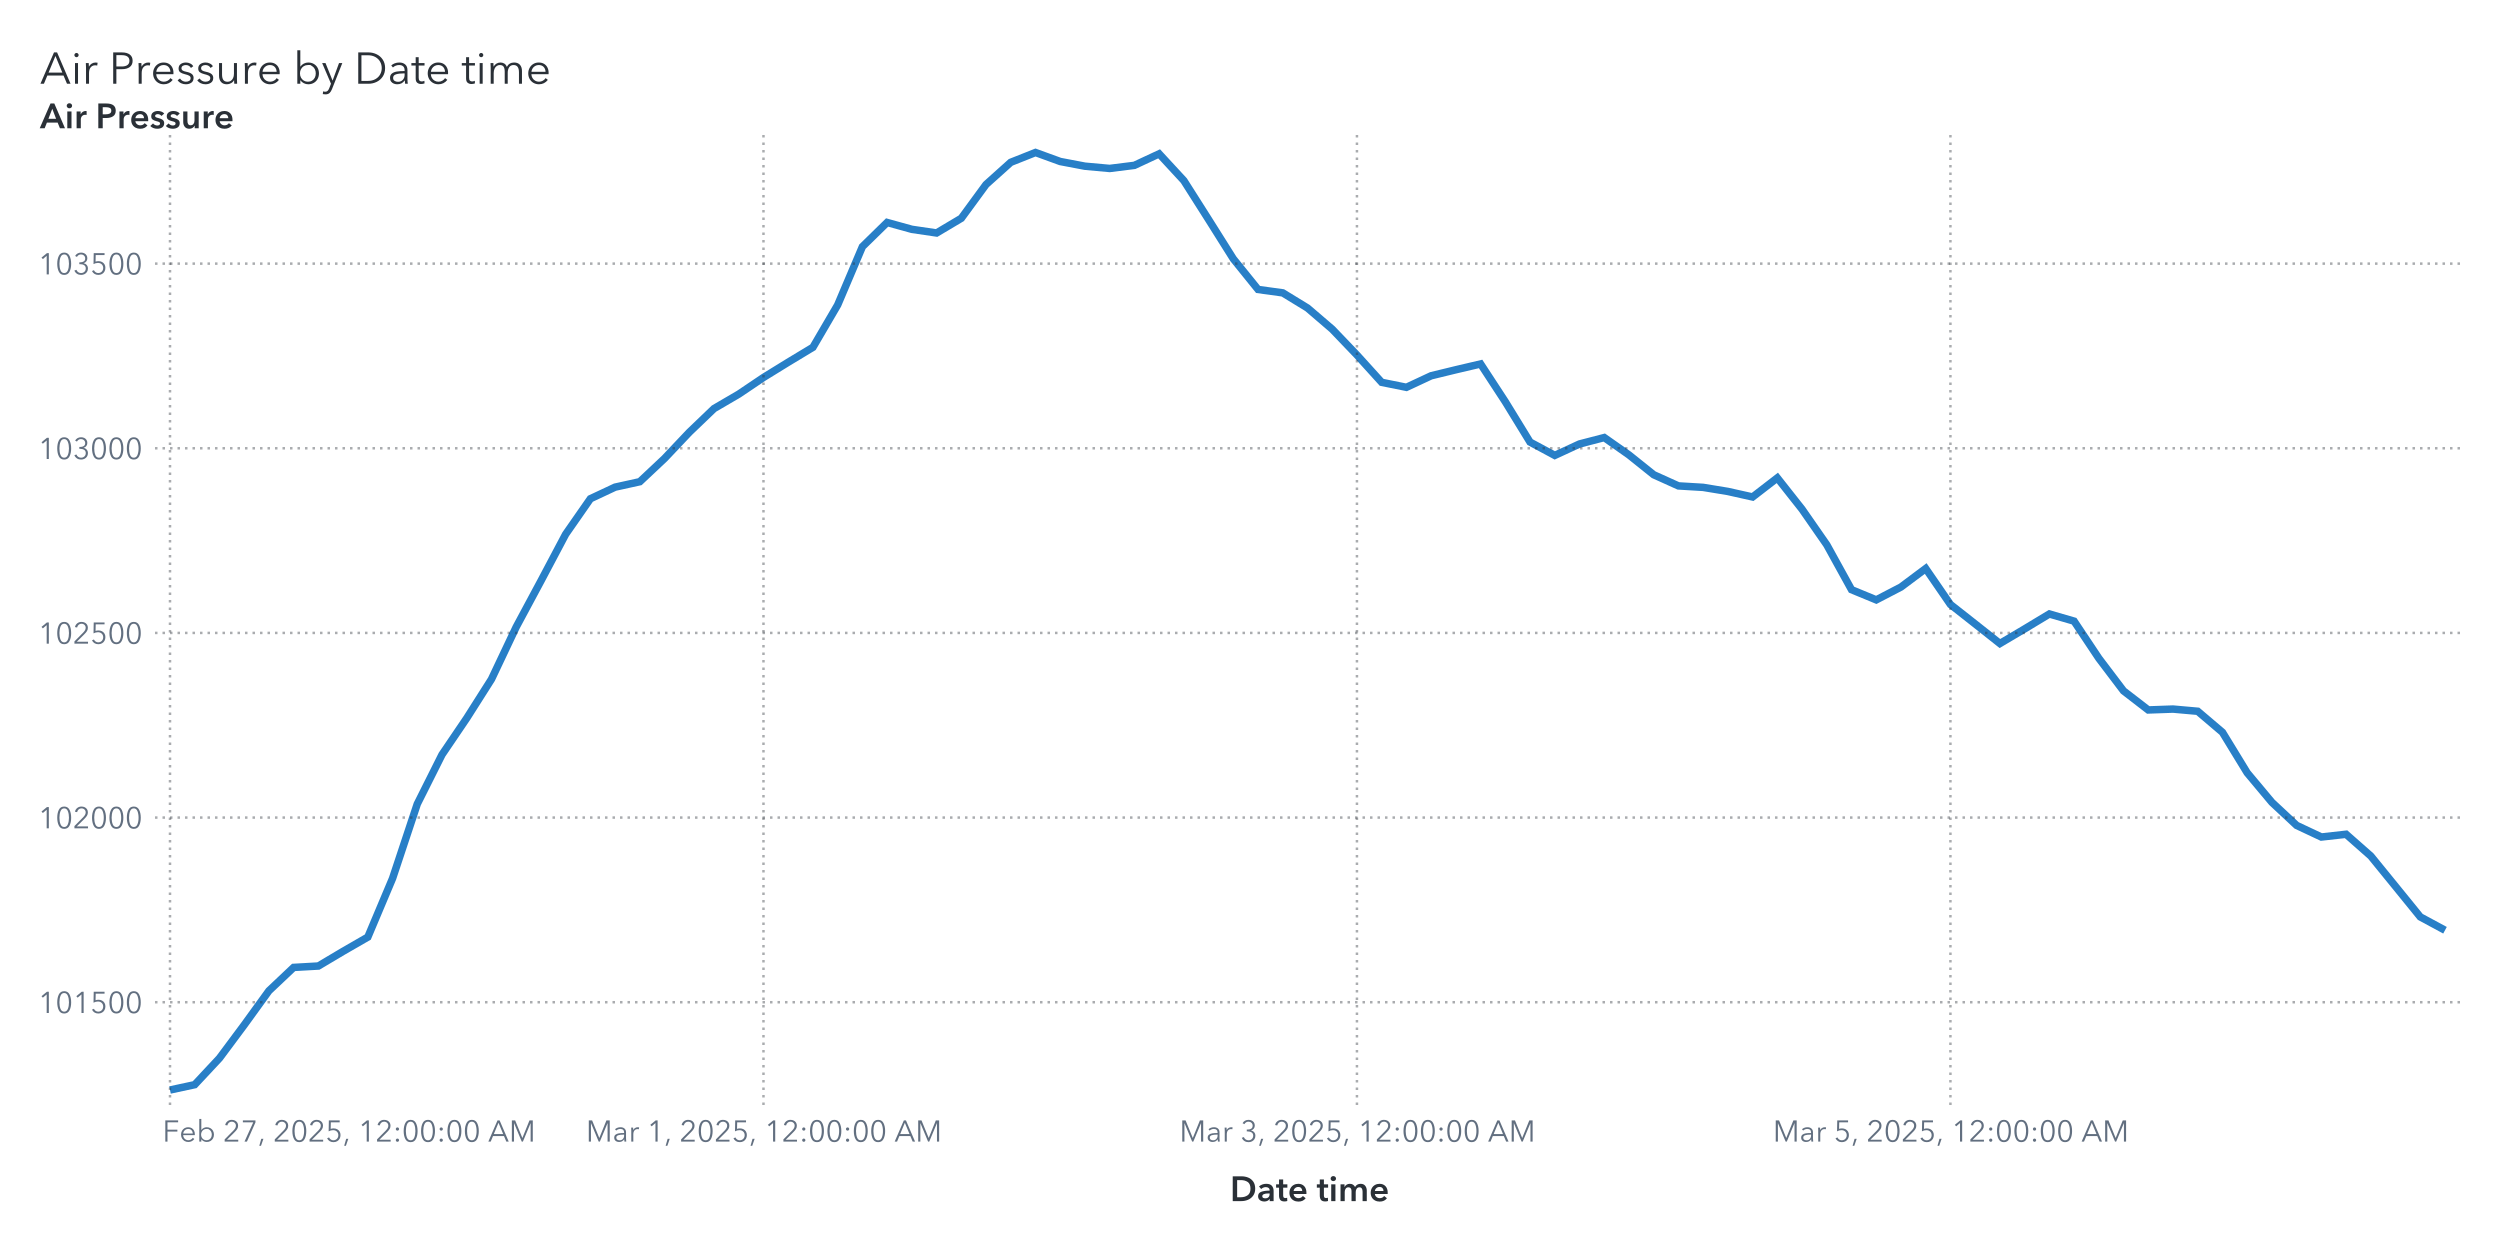
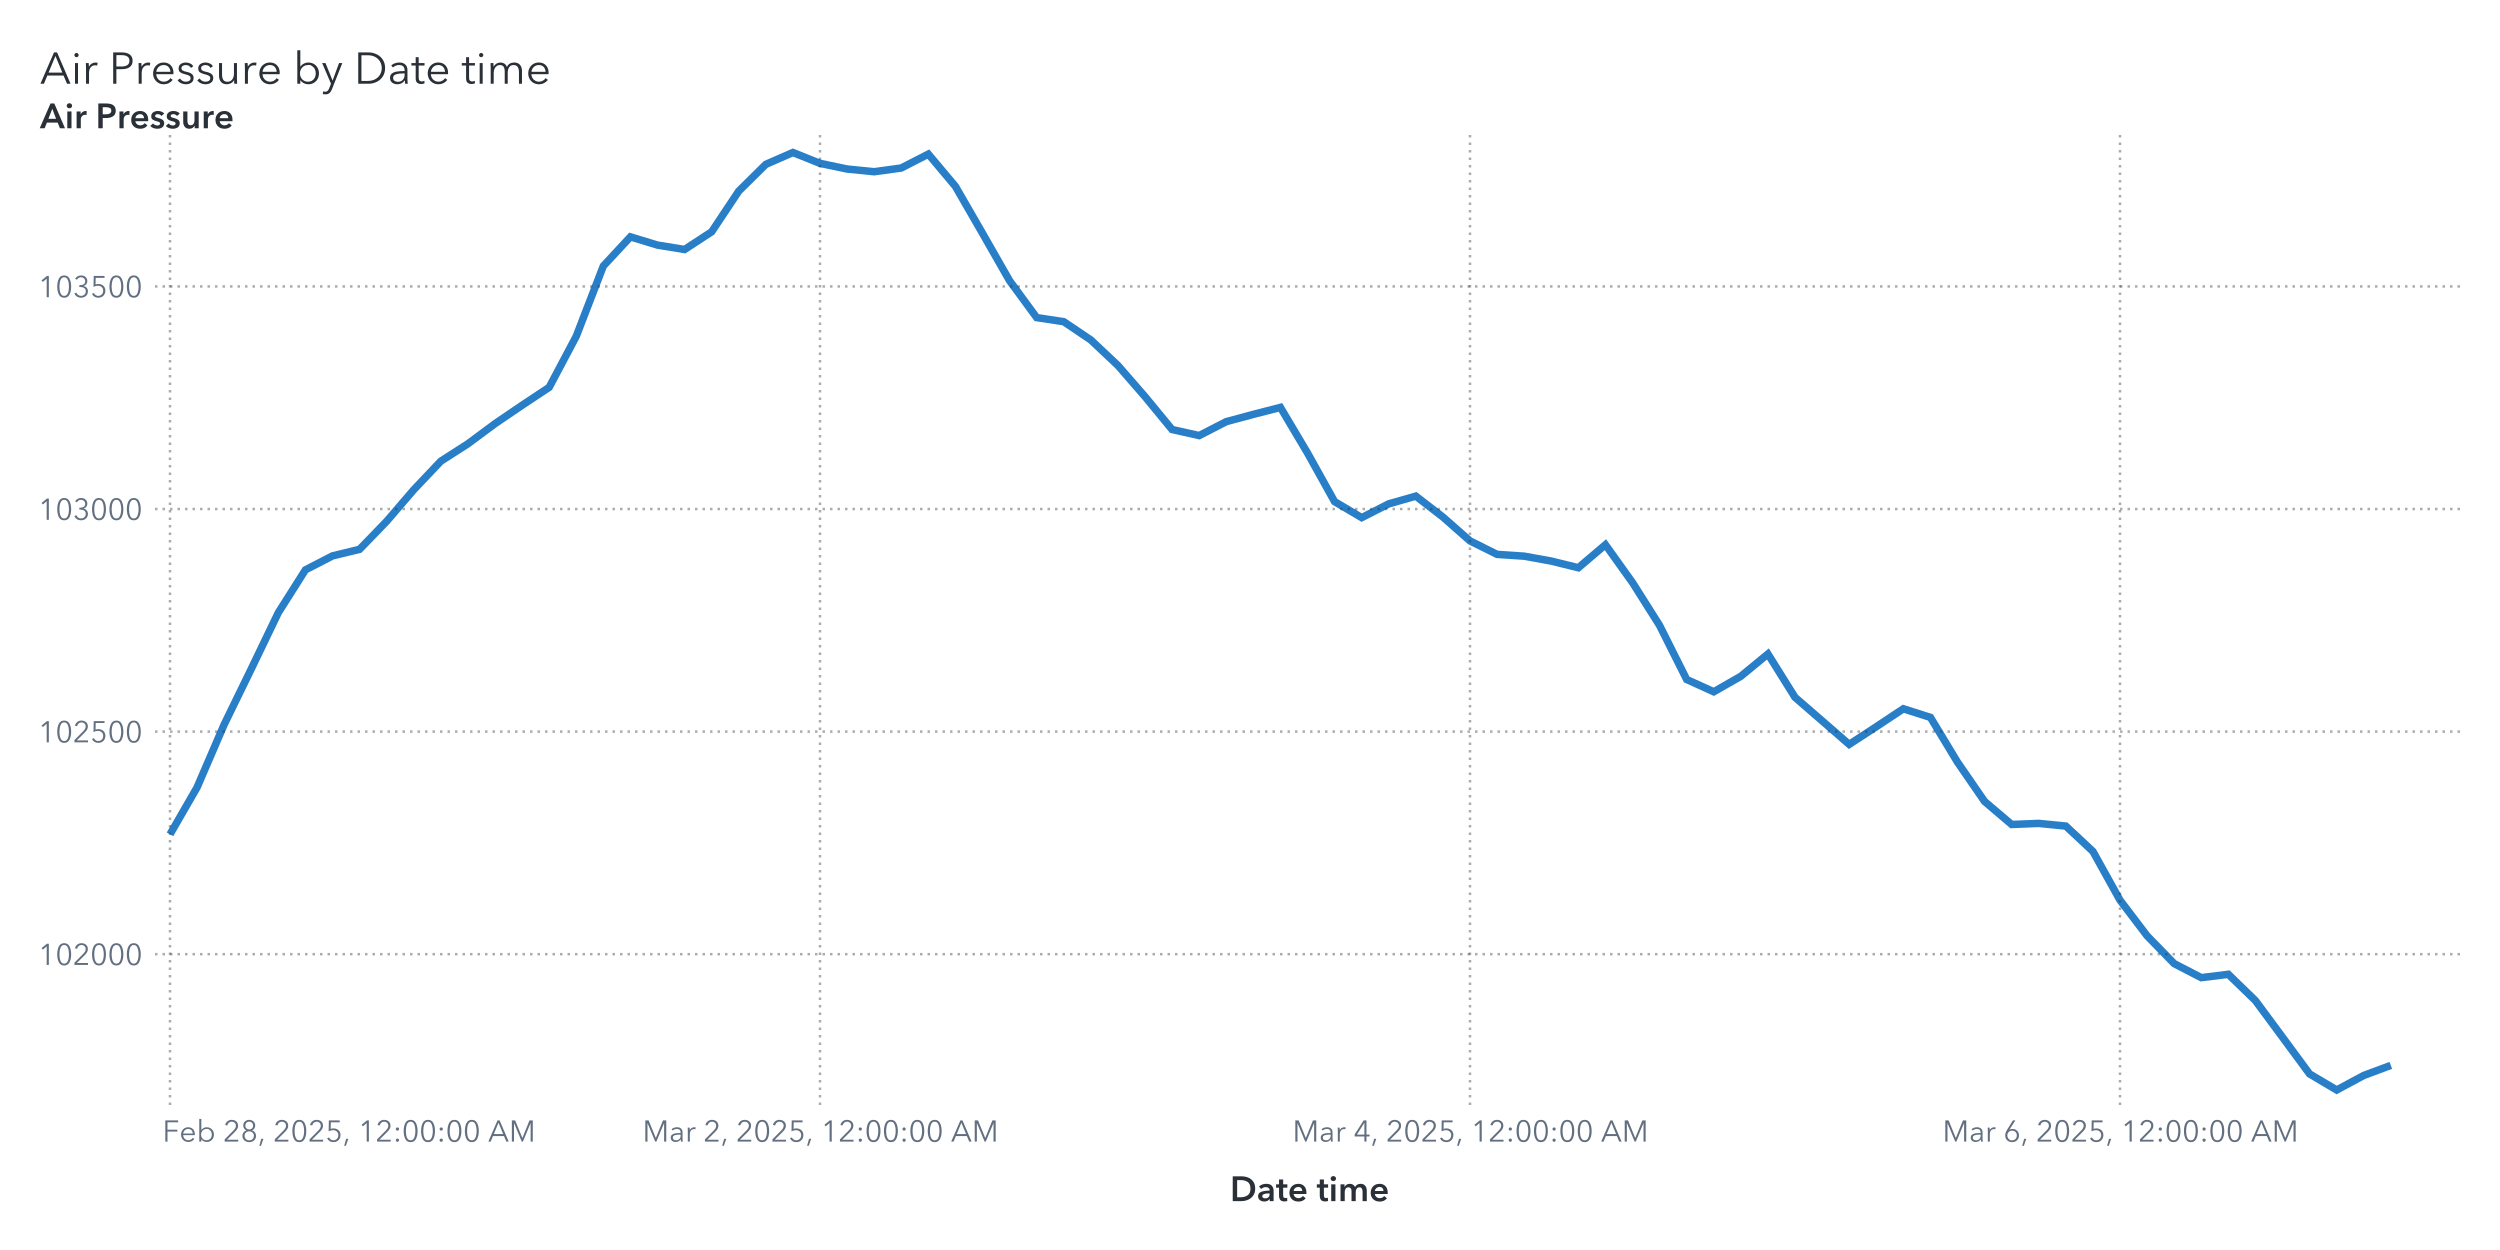
<svg xmlns="http://www.w3.org/2000/svg" xmlns:xlink="http://www.w3.org/1999/xlink" version="1.1" width="1000" height="500" viewBox="0 0 1000 500">
  <rect x="0" y="0" width="1000" height="500" fill="#ffffff">
</rect>
  <g>
    <rect x="0" y="0" rx="5" ry="5" width="1000.0" height="500.0" fill="#ffffff" opacity="0">
</rect>
    <rect x="0" y="0" rx="5" ry="5" width="1000.0" height="500.0" fill="#ffffff" opacity="0">
</rect>
    <rect x="0" y="0" rx="5" ry="5" width="1000.0" height="500.0" fill="#ffffff" opacity="0">
</rect>
    <rect x="0" y="0" rx="5" ry="5" width="1000.0" height="500.0" fill="#ffffff" opacity="0">
</rect>
    <g transform=" translate(16.0 -462.0)">
      <g transform="">
        <g fill="#2a3037" stroke="#2a3037" transform="translate(0 495.5) scale(0.0177 -0.0177)">
          <defs>
            <path id="g65/TT0" d="M89.0 0 L10.0 0 L316.0 708.0 L386.0 708.0 L690.0 0 L610.0 0 L532.0 186.0 L166.0 186.0 L89.0 0Z M193.0 252.0 L505.0 252.0 L349.0 628.0 L193.0 252.0Z">
</path>
          </defs>
          <use x="0" y="0" xlink:href="#g65/TT0" />
          <defs>
            <path id="g105/TT0" d="M125.0 600.0Q 106.0,600.0  91.5,614.0 T 77.0,648.0 Q 77.0,668.0  91.5,682.0 T 125.0,696.0 Q 144.0,696.0  158.5,682.0 T 173.0,648.0 Q 173.0,628.0  158.5,614.0 T 125.0,600.0 Z M159.0 0 L91.0 0 L91.0 468.0 L159.0 468.0 L159.0 0Z">
</path>
          </defs>
          <use x="700.0" y="0" xlink:href="#g105/TT0" />
          <defs>
            <path id="g114/TT0" d="M86.0 468.0 L151.0 468.0Q 155.0,418.0  155.0,388.0  L157.0 388.0Q 177.0,429.0  217.5,454.5 T 307.0,480.0 Q 334.0,480.0  352.0,475.0  L343.0 411.0Q 337.0,413.0  322.5,415.0 T 295.0,417.0 Q 236.0,417.0  197.0,372.5 T 158.0,240.0  L158.0 0 L90.0 0 L90.0 365.0Q 90.0,425.0  86.0,468.0 Z">
</path>
          </defs>
          <use x="950.0" y="0" xlink:href="#g114/TT0" />
          <defs>
            <path id="g80/TT0" d="M294.0 708.0Q 405.0,708.0  469.0,660.0 T 533.0,519.0 Q 533.0,426.0  468.0,377.5 T 292.0,329.0  L166.0 329.0 L166.0 0 L94.0 0 L94.0 708.0 L294.0 708.0Z M288.0 390.0Q 372.0,390.0  416.5,423.0 T 461.0,519.0 Q 461.0,583.0  416.5,614.5 T 288.0,646.0  L166.0 646.0 L166.0 390.0 L288.0 390.0Z">
</path>
          </defs>
          <use x="1560.0" y="0" xlink:href="#g80/TT0" />
          <use x="2140.0" y="0" xlink:href="#g114/TT0" />
          <defs>
            <path id="g101/TT0" d="M515.0 216.0 L127.0 216.0Q 128.0,169.0  150.5,130.5 T 212.0,69.0 T 298.0,46.0 Q 347.0,46.0  387.0,69.5 T 448.0,127.0  L499.0 87.0Q 421.0,-12.0  298.0,-12.0 Q 229.0,-12.0  174.0,20.0 T 87.5,108.0 T 56.0,234.0 Q 56.0,303.0  87.0,359.5 T 172.0,448.0 T 292.0,480.0 Q 363.0,480.0  413.5,449.5 T 490.0,366.0 T 516.0,248.0 Q 516.0,228.0  515.0,216.0 Z M292.0 423.0Q 248.0,423.0  211.5,402.0 T 153.0,345.5 T 128.0,270.0  L447.0 270.0Q 444.0,338.0  403.5,380.5 T 292.0,423.0 Z">
</path>
          </defs>
          <use x="2500.0" y="0" xlink:href="#g101/TT0" />
          <defs>
            <path id="g115/TT0" d="M224.0 423.0Q 183.0,423.0  154.0,404.5 T 125.0,350.0 Q 125.0,318.0  151.0,300.0 T 237.0,270.0 Q 320.0,253.0  359.5,220.0 T 399.0,133.0 Q 399.0,59.0  347.5,23.5 T 223.0,-12.0 Q 167.0,-12.0  118.0,11.0 T 38.0,79.0  L92.0 119.0Q 111.0,87.0  146.5,66.5 T 222.0,46.0 Q 270.0,46.0  301.0,65.5 T 332.0,128.0 Q 332.0,163.0  299.5,182.0 T 194.0,218.0 Q 136.0,232.0  98.0,258.5 T 60.0,344.0 Q 60.0,411.0  108.5,445.5 T 227.0,480.0 Q 277.0,480.0  323.0,457.5 T 391.0,396.0  L339.0 357.0Q 324.0,387.0  293.0,405.0 T 224.0,423.0 Z">
</path>
          </defs>
          <use x="3072.0" y="0" xlink:href="#g115/TT0" />
          <use x="3516.0" y="0" xlink:href="#g115/TT0" />
          <defs>
            <path id="g117/TT0" d="M426.0 80.0 L424.0 80.0Q 405.0,40.0  359.5,14.0 T 264.0,-12.0 Q 177.0,-12.0  131.5,40.0 T 86.0,181.0  L86.0 468.0 L154.0 468.0 L154.0 209.0Q 154.0,130.0  182.5,87.5 T 281.0,45.0 Q 319.0,45.0  351.0,65.5 T 403.0,127.0 T 423.0,228.0  L423.0 468.0 L491.0 468.0 L491.0 103.0Q 491.0,43.0  495.0,0  L430.0 0Q 426.0,50.0  426.0,80.0 Z">
</path>
          </defs>
          <use x="3960.0" y="0" xlink:href="#g117/TT0" />
          <use x="4541.0" y="0" xlink:href="#g114/TT0" />
          <use x="4901.0" y="0" xlink:href="#g101/TT0" />
          <defs>
            <path id="g98/TT0" d="M160.0 0 L92.0 0 L92.0 756.0 L160.0 756.0 L160.0 387.0 L162.0 387.0Q 191.0,431.0  239.0,455.5 T 339.0,480.0 Q 410.0,480.0  465.5,447.5 T 551.0,359.0 T 581.0,234.0 Q 581.0,165.0  551.0,109.0 T 465.5,20.5 T 339.0,-12.0 Q 287.0,-12.0  239.0,12.0 T 162.0,79.0  L160.0 79.0 L160.0 0Z M332.0 423.0Q 280.0,423.0  239.0,398.0 T 175.0,330.0 T 152.0,234.0 Q 152.0,181.0  175.0,138.0 T 239.0,70.5 T 332.0,46.0 Q 387.0,46.0  427.0,71.0 T 488.0,138.5 T 509.0,234.0 Q 509.0,287.0  488.0,330.0 T 427.0,398.0 T 387.0,423.0 Z">
</path>
          </defs>
          <use x="5723.0" y="0" xlink:href="#g98/TT0" />
          <defs>
            <path id="g121/TT0" d="M253.0 73.0 L398.0 468.0 L472.0 468.0 L239.0 -121.0Q 216.0,-180.0  182.5,-210.0 T 92.0,-240.0 Q 61.0,-240.0  31.0,-234.0  L38.0 -172.0Q 62.0,-180.0  88.0,-180.0 Q 121.0,-180.0  141.5,-159.5 T 178.0,-97.0  L216.0 1.0 L16.0 468.0 L92.0 468.0 L251.0 73.0 L253.0 73.0Z">
</path>
          </defs>
          <use x="6360.0" y="0" xlink:href="#g121/TT0" />
          <defs>
            <path id="g68/TT0" d="M329.0 708.0Q 421.0,708.0  507.0,667.5 T 647.0,546.5 T 701.0,354.0 Q 701.0,242.0  647.0,161.5 T 507.0,40.5 T 329.0,0  L94.0 0 L94.0 708.0 L329.0 708.0Z M309.0 64.0Q 411.0,64.0  482.5,105.0 T 589.5,212.0 T 625.0,354.0 Q 625.0,430.0  589.5,496.0 T 482.5,603.0 T 309.0,644.0  L166.0 644.0 L166.0 64.0 L309.0 64.0Z">
</path>
          </defs>
          <use x="7098.0" y="0" xlink:href="#g68/TT0" />
          <defs>
            <path id="g97/TT0" d="M260.0 423.0Q 220.0,423.0  183.0,408.0 T 121.0,368.0  L83.0 413.0Q 113.0,443.0  161.0,461.5 T 267.0,480.0 Q 347.0,480.0  398.0,436.0 T 449.0,310.0  L449.0 105.0Q 449.0,42.0  457.0,0  L396.0 0Q 389.0,40.0  389.0,76.0  L387.0 76.0Q 355.0,30.0  314.5,9.0 T 217.0,-12.0 Q 178.0,-12.0  141.0,2.5 T 79.5,49.0 T 55.0,130.0 Q 55.0,198.0  99.0,232.0 T 212.5,276.5 T 385.0,287.0  L385.0 302.0Q 385.0,362.0  353.0,392.5 T 260.0,423.0 Z M125.0 133.0Q 125.0,87.0  157.0,65.5 T 235.0,44.0 Q 304.0,44.0  344.5,89.0 T 385.0,199.0  L385.0 234.0 L365.0 234.0Q 259.0,234.0  192.0,213.5 T 125.0,133.0 Z">
</path>
          </defs>
          <use x="7855.0" y="0" xlink:href="#g97/TT0" />
          <defs>
            <path id="g116/TT0" d="M169.0 411.0 L169.0 138.0Q 169.0,89.0  187.0,70.5 T 239.0,52.0 Q 268.0,52.0  298.0,67.0  L301.0 8.0Q 264.0,-6.0  221.0,-6.0 Q 173.0,-6.0  137.0,22.0 T 101.0,119.0  L101.0 411.0 L4.0 411.0 L4.0 468.0 L101.0 468.0 L101.0 600.0 L169.0 600.0 L169.0 468.0 L301.0 468.0 L301.0 411.0 L169.0 411.0Z">
</path>
          </defs>
          <use x="8389.0" y="0" xlink:href="#g116/TT0" />
          <use x="8706.0" y="0" xlink:href="#g101/TT0" />
          <use x="9528.0" y="0" xlink:href="#g116/TT0" />
          <use x="9845.0" y="0" xlink:href="#g105/TT0" />
          <defs>
            <path id="g109/TT0" d="M311.0 480.0Q 356.0,480.0  395.0,458.0 T 455.0,381.0 Q 479.0,429.0  521.0,454.5 T 619.0,480.0 Q 706.0,480.0  751.5,428.0 T 797.0,287.0  L797.0 0 L729.0 0 L729.0 259.0Q 729.0,423.0  608.0,423.0 Q 540.0,423.0  507.5,372.5 T 475.0,249.0  L475.0 0 L407.0 0 L407.0 273.0Q 407.0,347.0  382.5,385.0 T 294.0,423.0 Q 260.0,423.0  228.5,402.5 T 177.5,340.5 T 158.0,240.0  L158.0 0 L90.0 0 L90.0 365.0Q 90.0,425.0  86.0,468.0  L151.0 468.0Q 155.0,418.0  155.0,388.0  L157.0 388.0Q 178.0,429.0  219.5,454.5 T 311.0,480.0 Z">
</path>
          </defs>
          <use x="10095.0" y="0" xlink:href="#g109/TT0" />
          <use x="10978.0" y="0" xlink:href="#g101/TT0" />
        </g>
        <text x="0" y="495.5" font-size="13.3pt" font-family="Avenir Next for SAS" fill="#2a3037" opacity="0">
Air Pressure by Date time</text>
      </g>
    </g>
    <g transform=" translate(16.0 -16.0)">
      <defs>
        <clipPath id="ClipPath0">
          <rect x="46" y="68" width="925" height="390">
</rect>
        </clipPath>
      </defs>
      <g clip-path="url(#ClipPath0)">
        <defs>
          <clipPath id="ClipPath1">
            <rect x="46" y="70" width="923" height="388">
</rect>
          </clipPath>
        </defs>
        <g clip-path="url(#ClipPath1)">
-           <polyline id="Polyline_6" points="52.0,452.0  61.89,449.87  71.78,439.28  81.67,426.0  91.57,412.32  101.46,402.97  111.35,402.41  121.24,396.53  131.13,390.83  141.02,367.37  150.91,337.59  160.8,317.86  170.7,303.26  180.59,287.68  190.48,266.8  200.37,248.37  210.26,229.7  220.15,215.5  230.04,210.86  239.93,208.68  249.83,199.37  259.72,188.91  269.61,179.43  279.5,173.65  289.39,166.99  299.28,160.89  309.17,154.92  319.07,137.98  328.96,114.67  338.85,104.99  348.74,107.73  358.63,109.19  368.52,103.31  378.41,89.81  388.3,80.93  398.2,77.0  408.09,80.6  417.98,82.48  427.87,83.38  437.76,82.14  447.65,77.53  457.54,88.24  467.43,103.81  477.33,119.54  487.22,131.79  497.11,133.15  507.0,139.2  516.89,147.68  526.78,158.01  536.67,168.93  546.57,170.93  556.46,166.31  566.35,163.9  576.24,161.58  586.13,176.71  596.02,192.84  605.91,198.16  615.8,193.59  625.7,191.02  635.59,197.97  645.48,205.89  655.37,210.36  665.26,210.95  675.15,212.58  685.04,214.79  694.93,207.16  704.83,219.71  714.72,233.94  724.61,251.87  734.5,255.95  744.39,250.81  754.28,243.41  764.17,257.79  774.07,265.58  783.96,273.41  793.85,267.56  803.74,261.59  813.63,264.46  823.52,279.3  833.41,292.35  843.3,299.98  853.2,299.63  863.09,300.51  872.98,308.92  882.87,325.11  892.76,336.93  902.65,346.16  912.54,350.81  922.43,349.7  932.33,358.43  942.22,370.58  952.11,382.76  962.0,388.1 " fill="none" stroke="#287fc7" stroke-width="3.0">
+           <polyline id="Polyline_6" points="52.0,349.74  62.83,330.95  73.67,305.79  84.5,283.57  95.33,261.06  106.17,243.95  117.0,238.36  127.83,235.73  138.67,224.51  149.5,211.9  160.33,200.47  171.17,193.51  182.0,185.48  192.83,178.12  203.67,170.93  214.5,150.5  225.33,122.41  236.17,110.74  247.0,114.04  257.83,115.8  268.67,108.71  279.5,92.44  290.33,81.74  301.17,77.0  312.0,81.34  322.83,83.61  333.67,84.69  344.5,83.2  355.33,77.64  366.17,90.55  377.0,109.32  387.83,128.28  398.67,143.04  409.5,144.68  420.33,151.98  431.17,162.2  442.0,174.65  452.83,187.81  463.67,190.23  474.5,184.66  485.33,181.75  496.17,178.96  507.0,197.19  517.83,216.64  528.67,223.05  539.5,217.54  550.33,214.45  561.17,222.82  572.0,232.36  582.83,237.75  593.67,238.47  604.5,240.43  615.33,243.1  626.17,233.89  637.0,249.03  647.83,266.17  658.67,287.79  669.5,292.71  680.33,286.51  691.17,277.59  702.0,294.93  712.83,304.31  723.67,313.75  734.5,306.7  745.33,299.51  756.17,302.96  767.0,320.86  777.83,336.58  788.67,345.79  799.5,345.36  810.33,346.43  821.17,356.56  832.0,376.07  842.83,390.32  853.67,401.45  864.5,407.06  875.33,405.72  886.17,416.25  897.0,430.88  907.83,445.57  918.67,452.0  929.5,446.18  940.33,442.15 " fill="none" stroke="#287fc7" stroke-width="3.0">
</polyline>
        </g>
-         <path d="M46.0 416.89L969.0 416.89" stroke="#2a3037" stroke-dasharray="1,2" fill="none" opacity="0.4">
- </path>
-         <path d="M46.0 343.03L969.0 343.03" stroke="#2a3037" stroke-dasharray="1,2" fill="none" opacity="0.4">
- </path>
-         <path d="M46.0 269.17L969.0 269.17" stroke="#2a3037" stroke-dasharray="1,2" fill="none" opacity="0.4">
- </path>
-         <path d="M46.0 195.31L969.0 195.31" stroke="#2a3037" stroke-dasharray="1,2" fill="none" opacity="0.4">
- </path>
-         <path d="M46.0 121.45L969.0 121.45" stroke="#2a3037" stroke-dasharray="1,2" fill="none" opacity="0.4">
+         <path d="M46.0 397.67L969.0 397.67" stroke="#2a3037" stroke-dasharray="1,2" fill="none" opacity="0.4">
+ </path>
+         <path d="M46.0 308.64L969.0 308.64" stroke="#2a3037" stroke-dasharray="1,2" fill="none" opacity="0.4">
+ </path>
+         <path d="M46.0 219.61L969.0 219.61" stroke="#2a3037" stroke-dasharray="1,2" fill="none" opacity="0.4">
+ </path>
+         <path d="M46.0 130.58L969.0 130.58" stroke="#2a3037" stroke-dasharray="1,2" fill="none" opacity="0.4">
</path>
        <path d="M52.0 458.0L52.0 70.0" stroke="#2a3037" stroke-dasharray="1,2" fill="none" opacity="0.4">
</path>
-         <path d="M289.39 458.0L289.39 70.0" stroke="#2a3037" stroke-dasharray="1,2" fill="none" opacity="0.4">
- </path>
-         <path d="M526.78 458.0L526.78 70.0" stroke="#2a3037" stroke-dasharray="1,2" fill="none" opacity="0.4">
- </path>
-         <path d="M764.17 458.0L764.17 70.0" stroke="#2a3037" stroke-dasharray="1,2" fill="none" opacity="0.4">
+         <path d="M312.0 458.0L312.0 70.0" stroke="#2a3037" stroke-dasharray="1,2" fill="none" opacity="0.4">
+ </path>
+         <path d="M572.0 458.0L572.0 70.0" stroke="#2a3037" stroke-dasharray="1,2" fill="none" opacity="0.4">
+ </path>
+         <path d="M832.0 458.0L832.0 70.0" stroke="#2a3037" stroke-dasharray="1,2" fill="none" opacity="0.4">
</path>
      </g>
      <defs>
        <clipPath id="ClipPath2">
          <rect x="0" y="71" width="46" height="387">
</rect>
        </clipPath>
      </defs>
      <g clip-path="url(#ClipPath2)">
-         <g fill="#626f80" stroke="#626f80" transform="translate(-0.76 421.19) scale(0.012 -0.012)">
+         <g fill="#626f80" stroke="#626f80" transform="translate(-0.76 401.98) scale(0.012 -0.012)">
          <defs>
            <path id="g49/TT0" d="M358.0 0 L286.0 0 L286.0 619.0 L158.0 510.0 L114.0 560.0 L294.0 708.0 L358.0 708.0 L358.0 0Z">
</path>
          </defs>
          <use x="0" y="0" xlink:href="#g49/TT0" />
          <defs>
            <path id="g48/TT0" d="M522.0 353.0Q 522.0,195.0  467.0,88.5 T 290.0,-18.0 Q 167.0,-18.0  112.5,88.5 T 58.0,353.0 Q 58.0,512.0  112.5,619.0 T 290.0,726.0 Q 412.0,726.0  467.0,618.5 T 522.0,353.0 Z M131.0 353.0Q 131.0,226.0  167.5,135.0 T 290.0,44.0 Q 375.0,44.0  412.0,135.5 T 449.0,353.0 Q 449.0,480.0  412.0,572.5 T 290.0,665.0 Q 204.0,665.0  167.5,573.0 T 131.0,353.0 Z">
</path>
          </defs>
-           <use x="580.0" y="0" xlink:href="#g48/TT0" />
-           <use x="1160.0" y="0" xlink:href="#g49/TT0" />
-           <defs>
-             <path id="g53/TT0" d="M180.0 644.0 L175.0 425.0Q 219.0,441.0  273.0,441.0 Q 339.0,441.0  391.5,413.0 T 473.5,334.5 T 503.0,219.0 Q 503.0,151.0  473.5,97.0 T 390.5,12.5 T 268.0,-18.0 Q 194.0,-18.0  140.0,16.0 T 56.0,111.0  L121.0 140.0Q 140.0,96.0  179.0,70.0 T 264.0,44.0 Q 311.0,44.0  349.0,66.0 T 408.5,126.5 T 430.0,212.0 Q 430.0,289.0  380.5,335.5 T 254.0,382.0 Q 180.0,382.0  107.0,343.0  L114.0 708.0 L475.0 708.0 L475.0 644.0 L180.0 644.0Z">
- </path>
-           </defs>
-           <use x="1740.0" y="0" xlink:href="#g53/TT0" />
-           <use x="2320.0" y="0" xlink:href="#g48/TT0" />
-           <use x="2900.0" y="0" xlink:href="#g48/TT0" />
-         </g>
-         <text id="Text_101" x="41.0" y="421.19" font-size="9.0pt" font-family="Avenir Next for SAS" fill="#626f80" text-anchor="end" opacity="0">
- 101500</text>
-         <g fill="#626f80" stroke="#626f80" transform="translate(-0.76 347.33) scale(0.012 -0.012)">
-           <use x="0" y="0" xlink:href="#g49/TT0" />
          <use x="580.0" y="0" xlink:href="#g48/TT0" />
          <defs>
            <path id="g50/TT0" d="M51.0 0 L51.0 75.0 L341.0 368.0Q 380.0,408.0  403.0,447.0 T 426.0,530.0 Q 426.0,590.0  385.5,627.5 T 286.0,665.0 Q 230.0,665.0  191.0,630.0 T 140.0,539.0  L69.0 553.0Q 84.0,629.0  144.0,677.5 T 286.0,726.0 Q 344.0,726.0  392.5,703.5 T 470.0,637.0 T 499.0,531.0 Q 499.0,469.0  470.0,421.5 T 384.0,317.0  L129.0 64.0 L504.0 64.0 L504.0 0 L51.0 0Z">
</path>
          </defs>
          <use x="1160.0" y="0" xlink:href="#g50/TT0" />
          <use x="1740.0" y="0" xlink:href="#g48/TT0" />
          <use x="2320.0" y="0" xlink:href="#g48/TT0" />
          <use x="2900.0" y="0" xlink:href="#g48/TT0" />
        </g>
-         <text id="Text_102" x="41.0" y="347.33" font-size="9.0pt" font-family="Avenir Next for SAS" fill="#626f80" text-anchor="end" opacity="0">
+         <text id="Text_91" x="41.0" y="401.98" font-size="9.0pt" font-family="Avenir Next for SAS" fill="#626f80" text-anchor="end" opacity="0">
102000</text>
-         <g fill="#626f80" stroke="#626f80" transform="translate(-0.76 273.47) scale(0.012 -0.012)">
+         <g fill="#626f80" stroke="#626f80" transform="translate(-0.76 312.94) scale(0.012 -0.012)">
          <use x="0" y="0" xlink:href="#g49/TT0" />
          <use x="580.0" y="0" xlink:href="#g48/TT0" />
          <use x="1160.0" y="0" xlink:href="#g50/TT0" />
+           <defs>
+             <path id="g53/TT0" d="M180.0 644.0 L175.0 425.0Q 219.0,441.0  273.0,441.0 Q 339.0,441.0  391.5,413.0 T 473.5,334.5 T 503.0,219.0 Q 503.0,151.0  473.5,97.0 T 390.5,12.5 T 268.0,-18.0 Q 194.0,-18.0  140.0,16.0 T 56.0,111.0  L121.0 140.0Q 140.0,96.0  179.0,70.0 T 264.0,44.0 Q 311.0,44.0  349.0,66.0 T 408.5,126.5 T 430.0,212.0 Q 430.0,289.0  380.5,335.5 T 254.0,382.0 Q 180.0,382.0  107.0,343.0  L114.0 708.0 L475.0 708.0 L475.0 644.0 L180.0 644.0Z">
+ </path>
+           </defs>
          <use x="1740.0" y="0" xlink:href="#g53/TT0" />
          <use x="2320.0" y="0" xlink:href="#g48/TT0" />
          <use x="2900.0" y="0" xlink:href="#g48/TT0" />
        </g>
-         <text id="Text_103" x="41.0" y="273.47" font-size="9.0pt" font-family="Avenir Next for SAS" fill="#626f80" text-anchor="end" opacity="0">
+         <text id="Text_92" x="41.0" y="312.94" font-size="9.0pt" font-family="Avenir Next for SAS" fill="#626f80" text-anchor="end" opacity="0">
102500</text>
-         <g fill="#626f80" stroke="#626f80" transform="translate(-0.76 199.61) scale(0.012 -0.012)">
+         <g fill="#626f80" stroke="#626f80" transform="translate(-0.76 223.91) scale(0.012 -0.012)">
          <use x="0" y="0" xlink:href="#g49/TT0" />
          <use x="580.0" y="0" xlink:href="#g48/TT0" />
          <defs>
            <path id="g51/TT0" d="M245.0 402.0Q 319.0,402.0  364.5,433.5 T 410.0,532.0 Q 410.0,590.0  369.0,627.5 T 270.0,665.0 Q 226.0,665.0  191.0,643.5 T 135.0,582.0  L74.0 614.0Q 106.0,670.0  157.0,698.0 T 274.0,726.0 Q 331.0,726.0  378.0,703.5 T 453.0,638.0 T 481.0,536.0 Q 481.0,475.0  446.5,432.0 T 358.0,374.0  L358.0 372.0Q 421.0,359.0  461.0,312.0 T 501.0,196.0 Q 501.0,131.0  470.0,82.5 T 387.0,8.0 T 273.0,-18.0 Q 196.0,-18.0  137.5,19.5 T 49.0,127.0  L117.0 152.0Q 135.0,102.0  177.0,73.0 T 273.0,44.0 Q 314.0,44.0  350.0,62.5 T 407.5,115.5 T 429.0,196.0 Q 429.0,271.0  376.0,305.5 T 245.0,340.0  L214.0 340.0 L214.0 402.0 L245.0 402.0Z">
</path>
          </defs>
          <use x="1160.0" y="0" xlink:href="#g51/TT0" />
          <use x="1740.0" y="0" xlink:href="#g48/TT0" />
          <use x="2320.0" y="0" xlink:href="#g48/TT0" />
          <use x="2900.0" y="0" xlink:href="#g48/TT0" />
        </g>
-         <text id="Text_104" x="41.0" y="199.61" font-size="9.0pt" font-family="Avenir Next for SAS" fill="#626f80" text-anchor="end" opacity="0">
+         <text id="Text_93" x="41.0" y="223.91" font-size="9.0pt" font-family="Avenir Next for SAS" fill="#626f80" text-anchor="end" opacity="0">
103000</text>
-         <g fill="#626f80" stroke="#626f80" transform="translate(-0.76 125.75) scale(0.012 -0.012)">
+         <g fill="#626f80" stroke="#626f80" transform="translate(-0.76 134.88) scale(0.012 -0.012)">
          <use x="0" y="0" xlink:href="#g49/TT0" />
          <use x="580.0" y="0" xlink:href="#g48/TT0" />
          <use x="1160.0" y="0" xlink:href="#g51/TT0" />
          <use x="1740.0" y="0" xlink:href="#g53/TT0" />
          <use x="2320.0" y="0" xlink:href="#g48/TT0" />
          <use x="2900.0" y="0" xlink:href="#g48/TT0" />
        </g>
-         <text id="Text_105" x="41.0" y="125.75" font-size="9.0pt" font-family="Avenir Next for SAS" fill="#626f80" text-anchor="end" opacity="0">
+         <text id="Text_94" x="41.0" y="134.88" font-size="9.0pt" font-family="Avenir Next for SAS" fill="#626f80" text-anchor="end" opacity="0">
103500</text>
      </g>
      <g fill="#2a3037" stroke="#2a3037" transform="translate(0 67.31) scale(0.014 -0.014)">
        <defs>
          <path id="g65/TT1" d="M300.0 708.0 L409.0 708.0 L714.0 0 L570.0 0 L504.0 162.0 L197.0 162.0 L133.0 0 L-8.0 0 L300.0 708.0Z M460.0 270.0 L351.0 558.0 L240.0 270.0 L460.0 270.0Z">
</path>
        </defs>
        <use x="0" y="0" xlink:href="#g65/TT1" />
        <defs>
          <path id="g105/TT1" d="M133.0 715.0Q 166.0,715.0  188.5,694.5 T 211.0,643.0 Q 211.0,612.0  188.5,591.5 T 133.0,571.0 Q 101.0,571.0  79.0,592.5 T 57.0,643.0 Q 57.0,672.0  79.0,693.5 T 133.0,715.0 Z M74.0 480.0 L194.0 480.0 L194.0 0 L74.0 0 L74.0 480.0Z">
</path>
        </defs>
        <use x="706.0" y="0" xlink:href="#g105/TT1" />
        <defs>
          <path id="g114/TT1" d="M187.0 480.0 L187.0 400.0 L189.0 400.0Q 209.0,443.0  246.0,468.5 T 329.0,494.0 Q 346.0,494.0  358.0,491.0  L358.0 381.0Q 338.0,386.0  321.0,386.0 Q 272.0,386.0  243.0,363.0 T 203.0,310.5 T 192.0,257.0  L192.0 0 L72.0 0 L72.0 480.0 L187.0 480.0Z">
</path>
        </defs>
        <use x="974.0" y="0" xlink:href="#g114/TT1" />
        <defs>
          <path id="g80/TT1" d="M309.0 708.0Q 576.0,708.0  576.0,503.0 Q 576.0,393.0  500.0,343.0 T 301.0,293.0  L204.0 293.0 L204.0 0 L78.0 0 L78.0 708.0 L309.0 708.0Z M449.0 503.0Q 449.0,560.0  407.5,581.0 T 296.0,602.0  L204.0 602.0 L204.0 399.0 L292.0 399.0Q 363.0,399.0  406.0,422.0 T 449.0,503.0 Z">
</path>
        </defs>
        <use x="1588.0" y="0" xlink:href="#g80/TT1" />
        <use x="2198.0" y="0" xlink:href="#g114/TT1" />
        <defs>
          <path id="g101/TT1" d="M529.0 202.0 L164.0 202.0Q 168.0,152.0  208.0,118.0 T 301.0,84.0 Q 384.0,84.0  428.0,146.0  L508.0 82.0Q 437.0,-14.0  302.0,-14.0 Q 228.0,-14.0  169.5,16.5 T 77.5,104.0 T 44.0,237.0 Q 44.0,313.0  77.0,371.5 T 168.0,462.0 T 298.0,494.0 Q 402.0,494.0  466.0,427.0 T 530.0,234.0 Q 530.0,213.0  529.0,202.0 Z M297.0 404.0Q 244.0,404.0  206.0,371.0 T 164.0,288.0  L410.0 288.0Q 410.0,338.0  381.0,371.0 T 297.0,404.0 Z">
</path>
        </defs>
        <use x="2562.0" y="0" xlink:href="#g101/TT1" />
        <defs>
          <path id="g115/TT1" d="M230.0 404.0Q 198.0,404.0  175.5,391.0 T 153.0,352.0 Q 153.0,327.0  176.0,315.0 T 257.0,289.0 Q 325.0,273.0  368.5,241.0 T 412.0,146.0 Q 412.0,64.0  355.5,25.0 T 212.0,-14.0 Q 155.0,-14.0  102.0,7.0 T 15.0,65.0  L94.0 139.0Q 114.0,112.0  146.5,95.5 T 217.0,79.0 Q 248.0,79.0  271.0,93.0 T 294.0,136.0 Q 294.0,164.0  269.5,177.5 T 184.0,205.0 Q 119.0,221.0  80.5,250.5 T 42.0,341.0 Q 42.0,416.0  98.0,455.0 T 233.0,494.0 Q 287.0,494.0  336.0,475.0 T 413.0,421.0  L335.0 352.0Q 318.0,374.0  290.0,389.0 T 230.0,404.0 Z">
</path>
        </defs>
        <use x="3136.0" y="0" xlink:href="#g115/TT1" />
        <use x="3580.0" y="0" xlink:href="#g115/TT1" />
        <defs>
          <path id="g117/TT1" d="M396.0 0 L396.0 77.0 L394.0 77.0Q 377.0,39.0  336.5,12.5 T 245.0,-14.0 Q 157.0,-14.0  112.5,42.5 T 68.0,180.0  L68.0 480.0 L188.0 480.0 L188.0 214.0Q 188.0,86.0  278.0,86.0 Q 332.0,86.0  361.0,124.5 T 390.0,216.0  L390.0 480.0 L510.0 480.0 L510.0 0 L396.0 0Z">
</path>
        </defs>
        <use x="4024.0" y="0" xlink:href="#g117/TT1" />
        <use x="4606.0" y="0" xlink:href="#g114/TT1" />
        <use x="4970.0" y="0" xlink:href="#g101/TT1" />
      </g>
-       <text id="Text_106" x="0" y="67.31" font-size="10.5pt" font-family="Avenir Next for SAS" font-weight="bold" fill="#2a3037" text-anchor="start" opacity="0">
+       <text id="Text_95" x="0" y="67.31" font-size="10.5pt" font-family="Avenir Next for SAS" font-weight="bold" fill="#2a3037" text-anchor="start" opacity="0">
Air Pressure</text>
      <defs>
        <clipPath id="ClipPath3">
          <rect x="46" y="458" width="922" height="42">
</rect>
        </clipPath>
      </defs>
      <g clip-path="url(#ClipPath3)">
        <g fill="#626f80" stroke="#626f80" transform="translate(49.0 472.65) scale(0.012 -0.012)">
          <defs>
            <path id="g70/TT0" d="M166.0 0 L94.0 0 L94.0 708.0 L521.0 708.0 L521.0 644.0 L166.0 644.0 L166.0 398.0 L496.0 398.0 L496.0 335.0 L166.0 335.0 L166.0 0Z">
</path>
          </defs>
          <use x="0" y="0" xlink:href="#g70/TT0" />
          <use x="562.0" y="0" xlink:href="#g101/TT0" />
          <use x="1134.0" y="0" xlink:href="#g98/TT0" />
          <use x="2021.0" y="0" xlink:href="#g50/TT0" />
          <defs>
-             <path id="g55/TT0" d="M498.0 642.0 L213.0 0 L132.0 0 L425.0 644.0 L78.0 644.0 L78.0 708.0 L498.0 708.0 L498.0 642.0Z">
- </path>
-           </defs>
-           <use x="2601.0" y="0" xlink:href="#g55/TT0" />
+             <path id="g56/TT0" d="M517.0 186.0Q 517.0,126.0  486.0,79.5 T 403.0,7.5 T 290.0,-18.0 Q 229.0,-18.0  177.0,7.5 T 94.0,79.5 T 63.0,186.0 Q 63.0,256.0  100.5,306.5 T 197.0,375.0  L197.0 377.0Q 150.0,393.0  120.0,437.5 T 90.0,537.0 Q 90.0,593.0  117.0,636.0 T 190.0,702.5 T 290.0,726.0 Q 344.0,726.0  390.0,702.5 T 463.0,636.0 T 490.0,537.0 Q 490.0,482.0  460.0,437.5 T 383.0,377.0  L383.0 375.0Q 442.0,358.0  479.5,307.0 T 517.0,186.0 Z M290.0 406.0Q 345.0,406.0  382.5,442.0 T 420.0,533.0 Q 420.0,590.0  383.0,627.5 T 290.0,665.0 Q 234.0,665.0  197.0,627.5 T 160.0,533.0 Q 160.0,478.0  197.5,442.0 T 290.0,406.0 Z M290.0 43.0Q 359.0,43.0  402.0,86.0 T 445.0,194.0 Q 445.0,258.0  402.0,300.0 T 290.0,342.0 Q 221.0,342.0  178.0,300.0 T 135.0,194.0 Q 135.0,129.0  178.0,86.0 T 290.0,43.0 Z">
+ </path>
+           </defs>
+           <use x="2601.0" y="0" xlink:href="#g56/TT0" />
          <defs>
            <path id="g44/TT0" d="M102.0 -140.0 L45.0 -140.0 L112.0 95.0 L183.0 95.0 L102.0 -140.0Z">
</path>
          </defs>
          <use x="3181.0" y="0" xlink:href="#g44/TT0" />
          <use x="3691.0" y="0" xlink:href="#g50/TT0" />
          <use x="4271.0" y="0" xlink:href="#g48/TT0" />
          <use x="4851.0" y="0" xlink:href="#g50/TT0" />
          <use x="5431.0" y="0" xlink:href="#g53/TT0" />
          <use x="6011.0" y="0" xlink:href="#g44/TT0" />
          <use x="6521.0" y="0" xlink:href="#g49/TT0" />
          <use x="7101.0" y="0" xlink:href="#g50/TT0" />
          <defs>
            <path id="g58/TT0" d="M150.0 366.0Q 127.0,366.0  111.5,382.0 T 96.0,420.0 Q 96.0,442.0  111.5,458.0 T 150.0,474.0 Q 173.0,474.0  188.5,458.0 T 204.0,420.0 Q 204.0,398.0  188.5,382.0 T 150.0,366.0 Z M150.0 -6.0Q 127.0,-6.0  111.5,10.0 T 96.0,48.0 Q 96.0,70.0  111.5,86.0 T 150.0,102.0 Q 173.0,102.0  188.5,86.0 T 204.0,48.0 Q 204.0,26.0  188.5,10.0 T 150.0,-6.0 Z">
</path>
          </defs>
          <use x="7681.0" y="0" xlink:href="#g58/TT0" />
          <use x="7981.0" y="0" xlink:href="#g48/TT0" />
          <use x="8561.0" y="0" xlink:href="#g48/TT0" />
          <use x="9141.0" y="0" xlink:href="#g58/TT0" />
          <use x="9441.0" y="0" xlink:href="#g48/TT0" />
          <use x="10021.0" y="0" xlink:href="#g48/TT0" />
          <use x="10851.0" y="0" xlink:href="#g65/TT0" />
          <defs>
            <path id="g77/TT0" d="M444.0 122.0 L445.0 122.0 L682.0 708.0 L792.0 708.0 L792.0 0 L720.0 0 L720.0 615.0 L718.0 615.0 L462.0 0 L424.0 0 L168.0 615.0 L166.0 615.0 L166.0 0 L94.0 0 L94.0 708.0 L204.0 708.0 L444.0 122.0Z">
</path>
          </defs>
          <use x="11551.0" y="0" xlink:href="#g77/TT0" />
        </g>
-         <text id="Text_108" x="123.0" y="472.65" font-size="9.0pt" font-family="Avenir Next for SAS" fill="#626f80" text-anchor="middle" opacity="0">
- Feb 27, 2025, 12:00:00 AM</text>
-         <g fill="#626f80" stroke="#626f80" transform="translate(218.39 472.65) scale(0.012 -0.012)">
+         <text id="Text_97" x="123.0" y="472.65" font-size="9.0pt" font-family="Avenir Next for SAS" fill="#626f80" text-anchor="middle" opacity="0">
+ Feb 28, 2025, 12:00:00 AM</text>
+         <g fill="#626f80" stroke="#626f80" transform="translate(241.0 472.65) scale(0.012 -0.012)">
          <use x="0" y="0" xlink:href="#g77/TT0" />
          <use x="886.0" y="0" xlink:href="#g97/TT0" />
          <use x="1420.0" y="0" xlink:href="#g114/TT0" />
-           <use x="2030.0" y="0" xlink:href="#g49/TT0" />
+           <use x="2030.0" y="0" xlink:href="#g50/TT0" />
          <use x="2610.0" y="0" xlink:href="#g44/TT0" />
          <use x="3120.0" y="0" xlink:href="#g50/TT0" />
          <use x="3700.0" y="0" xlink:href="#g48/TT0" />
          <use x="4280.0" y="0" xlink:href="#g50/TT0" />
          <use x="4860.0" y="0" xlink:href="#g53/TT0" />
          <use x="5440.0" y="0" xlink:href="#g44/TT0" />
          <use x="5950.0" y="0" xlink:href="#g49/TT0" />
          <use x="6530.0" y="0" xlink:href="#g50/TT0" />
          <use x="7110.0" y="0" xlink:href="#g58/TT0" />
          <use x="7410.0" y="0" xlink:href="#g48/TT0" />
          <use x="7990.0" y="0" xlink:href="#g48/TT0" />
          <use x="8570.0" y="0" xlink:href="#g58/TT0" />
          <use x="8870.0" y="0" xlink:href="#g48/TT0" />
          <use x="9450.0" y="0" xlink:href="#g48/TT0" />
          <use x="10280.0" y="0" xlink:href="#g65/TT0" />
          <use x="10980.0" y="0" xlink:href="#g77/TT0" />
        </g>
-         <text id="Text_109" x="289.39" y="472.65" font-size="9.0pt" font-family="Avenir Next for SAS" fill="#626f80" text-anchor="middle" opacity="0">
- Mar 1, 2025, 12:00:00 AM</text>
-         <g fill="#626f80" stroke="#626f80" transform="translate(455.78 472.65) scale(0.012 -0.012)">
+         <text id="Text_98" x="312.0" y="472.65" font-size="9.0pt" font-family="Avenir Next for SAS" fill="#626f80" text-anchor="middle" opacity="0">
+ Mar 2, 2025, 12:00:00 AM</text>
+         <g fill="#626f80" stroke="#626f80" transform="translate(501.0 472.65) scale(0.012 -0.012)">
          <use x="0" y="0" xlink:href="#g77/TT0" />
          <use x="886.0" y="0" xlink:href="#g97/TT0" />
          <use x="1420.0" y="0" xlink:href="#g114/TT0" />
-           <use x="2030.0" y="0" xlink:href="#g51/TT0" />
+           <defs>
+             <path id="g52/TT0" d="M436.0 234.0 L540.0 234.0 L540.0 171.0 L436.0 171.0 L436.0 0 L366.0 0 L366.0 171.0 L42.0 171.0 L42.0 241.0 L342.0 708.0 L436.0 708.0 L436.0 234.0Z M366.0 627.0 L364.0 627.0 L117.0 234.0 L366.0 234.0 L366.0 627.0Z">
+ </path>
+           </defs>
+           <use x="2030.0" y="0" xlink:href="#g52/TT0" />
          <use x="2610.0" y="0" xlink:href="#g44/TT0" />
          <use x="3120.0" y="0" xlink:href="#g50/TT0" />
          <use x="3700.0" y="0" xlink:href="#g48/TT0" />
          <use x="4280.0" y="0" xlink:href="#g50/TT0" />
          <use x="4860.0" y="0" xlink:href="#g53/TT0" />
          <use x="5440.0" y="0" xlink:href="#g44/TT0" />
          <use x="5950.0" y="0" xlink:href="#g49/TT0" />
          <use x="6530.0" y="0" xlink:href="#g50/TT0" />
          <use x="7110.0" y="0" xlink:href="#g58/TT0" />
          <use x="7410.0" y="0" xlink:href="#g48/TT0" />
          <use x="7990.0" y="0" xlink:href="#g48/TT0" />
          <use x="8570.0" y="0" xlink:href="#g58/TT0" />
          <use x="8870.0" y="0" xlink:href="#g48/TT0" />
          <use x="9450.0" y="0" xlink:href="#g48/TT0" />
          <use x="10280.0" y="0" xlink:href="#g65/TT0" />
          <use x="10980.0" y="0" xlink:href="#g77/TT0" />
        </g>
-         <text id="Text_110" x="526.78" y="472.65" font-size="9.0pt" font-family="Avenir Next for SAS" fill="#626f80" text-anchor="middle" opacity="0">
- Mar 3, 2025, 12:00:00 AM</text>
-         <g fill="#626f80" stroke="#626f80" transform="translate(693.17 472.65) scale(0.012 -0.012)">
+         <text id="Text_99" x="572.0" y="472.65" font-size="9.0pt" font-family="Avenir Next for SAS" fill="#626f80" text-anchor="middle" opacity="0">
+ Mar 4, 2025, 12:00:00 AM</text>
+         <g fill="#626f80" stroke="#626f80" transform="translate(761.0 472.65) scale(0.012 -0.012)">
          <use x="0" y="0" xlink:href="#g77/TT0" />
          <use x="886.0" y="0" xlink:href="#g97/TT0" />
          <use x="1420.0" y="0" xlink:href="#g114/TT0" />
-           <use x="2030.0" y="0" xlink:href="#g53/TT0" />
+           <defs>
+             <path id="g54/TT0" d="M203.0 397.0Q 218.0,409.0  247.0,416.0 T 304.0,423.0 Q 365.0,423.0  414.5,395.5 T 492.0,318.0 T 520.0,205.0 Q 520.0,140.0  490.5,89.5 T 408.5,10.5 T 290.0,-18.0 Q 224.0,-18.0  171.5,10.5 T 89.5,89.5 T 60.0,205.0 Q 60.0,255.0  77.0,301.5 T 124.0,397.0  L317.0 708.0 L400.0 708.0 L201.0 399.0 L203.0 397.0Z M290.0 43.0Q 336.0,43.0  372.0,64.0 T 428.0,122.0 T 448.0,205.0 Q 448.0,275.0  405.0,320.0 T 290.0,365.0 Q 218.0,365.0  175.0,320.0 T 132.0,205.0 Q 132.0,159.0  152.0,122.0 T 208.0,64.0 T 244.0,43.0 Z">
+ </path>
+           </defs>
+           <use x="2030.0" y="0" xlink:href="#g54/TT0" />
          <use x="2610.0" y="0" xlink:href="#g44/TT0" />
          <use x="3120.0" y="0" xlink:href="#g50/TT0" />
          <use x="3700.0" y="0" xlink:href="#g48/TT0" />
          <use x="4280.0" y="0" xlink:href="#g50/TT0" />
          <use x="4860.0" y="0" xlink:href="#g53/TT0" />
          <use x="5440.0" y="0" xlink:href="#g44/TT0" />
          <use x="5950.0" y="0" xlink:href="#g49/TT0" />
          <use x="6530.0" y="0" xlink:href="#g50/TT0" />
          <use x="7110.0" y="0" xlink:href="#g58/TT0" />
          <use x="7410.0" y="0" xlink:href="#g48/TT0" />
          <use x="7990.0" y="0" xlink:href="#g48/TT0" />
          <use x="8570.0" y="0" xlink:href="#g58/TT0" />
          <use x="8870.0" y="0" xlink:href="#g48/TT0" />
          <use x="9450.0" y="0" xlink:href="#g48/TT0" />
          <use x="10280.0" y="0" xlink:href="#g65/TT0" />
          <use x="10980.0" y="0" xlink:href="#g77/TT0" />
        </g>
-         <text id="Text_111" x="764.17" y="472.65" font-size="9.0pt" font-family="Avenir Next for SAS" fill="#626f80" text-anchor="middle" opacity="0">
- Mar 5, 2025, 12:00:00 AM</text>
+         <text id="Text_100" x="832.0" y="472.65" font-size="9.0pt" font-family="Avenir Next for SAS" fill="#626f80" text-anchor="middle" opacity="0">
+ Mar 6, 2025, 12:00:00 AM</text>
      </g>
      <g fill="#2a3037" stroke="#2a3037" transform="translate(476.0 496.44) scale(0.014 -0.014)">
        <defs>
          <path id="g68/TT1" d="M329.0 708.0Q 430.0,708.0  518.5,673.0 T 663.5,558.5 T 720.0,354.0 Q 720.0,237.0  663.0,157.0 T 516.5,38.5 T 329.0,0  L78.0 0 L78.0 708.0 L329.0 708.0Z M585.0 354.0Q 585.0,492.0  506.0,546.0 T 309.0,600.0  L204.0 600.0 L204.0 110.0 L309.0 110.0Q 424.0,110.0  504.5,166.5 T 585.0,354.0 Z">
</path>
        </defs>
        <use x="0" y="0" xlink:href="#g68/TT1" />
        <defs>
          <path id="g97/TT1" d="M367.0 61.0Q 349.0,29.0  308.5,8.5 T 218.0,-12.0 Q 175.0,-12.0  134.0,3.0 T 65.5,51.5 T 38.0,137.0 Q 38.0,233.0  131.0,266.5 T 368.0,300.0  L368.0 312.0Q 368.0,354.0  337.0,377.0 T 258.0,400.0 Q 221.0,400.0  186.0,384.5 T 127.0,345.0  L65.0 418.0Q 105.0,455.0  158.5,474.5 T 268.0,494.0 Q 385.0,494.0  433.5,436.0 T 482.0,292.0  L482.0 0 L370.0 0 L370.0 61.0 L367.0 61.0Z M341.0 219.0Q 158.0,219.0  158.0,139.0 Q 158.0,107.0  182.5,93.0 T 242.0,79.0 Q 303.0,79.0  335.5,111.5 T 368.0,202.0  L368.0 219.0 L341.0 219.0Z">
</path>
        </defs>
        <use x="764.0" y="0" xlink:href="#g97/TT1" />
        <defs>
          <path id="g116/TT1" d="M3.0 480.0 L87.0 480.0 L87.0 619.0 L205.0 619.0 L205.0 480.0 L325.0 480.0 L325.0 384.0 L205.0 384.0 L205.0 161.0Q 205.0,125.0  218.0,106.0 T 268.0,87.0 Q 299.0,87.0  319.0,97.0  L323.0 3.0Q 289.0,-10.0  243.0,-10.0 Q 155.0,-10.0  121.0,35.5 T 87.0,160.0  L87.0 384.0 L3.0 384.0 L3.0 480.0Z">
</path>
        </defs>
        <use x="1314.0" y="0" xlink:href="#g116/TT1" />
        <use x="1654.0" y="0" xlink:href="#g101/TT1" />
        <use x="2478.0" y="0" xlink:href="#g116/TT1" />
        <use x="2818.0" y="0" xlink:href="#g105/TT1" />
        <defs>
          <path id="g109/TT1" d="M822.0 300.0 L822.0 0 L702.0 0 L702.0 266.0Q 702.0,394.0  612.0,394.0 Q 560.0,394.0  533.0,354.5 T 506.0,262.0  L506.0 0 L386.0 0 L386.0 290.0Q 386.0,337.0  363.5,365.5 T 297.0,394.0 Q 246.0,394.0  219.0,355.5 T 192.0,264.0  L192.0 0 L72.0 0 L72.0 480.0 L186.0 480.0 L186.0 403.0 L188.0 403.0Q 205.0,442.0  244.0,468.0 T 337.0,494.0 Q 390.0,494.0  428.0,470.0 T 487.0,403.0 Q 511.0,447.0  551.5,470.5 T 645.0,494.0 Q 733.0,494.0  777.5,437.5 T 822.0,300.0 Z">
</path>
        </defs>
        <use x="3086.0" y="0" xlink:href="#g109/TT1" />
        <use x="3976.0" y="0" xlink:href="#g101/TT1" />
      </g>
-       <text id="Text_112" x="507.0" y="496.44" font-size="10.5pt" font-family="Avenir Next for SAS" font-weight="bold" fill="#2a3037" text-anchor="middle" opacity="0">
+       <text id="Text_101" x="507.0" y="496.44" font-size="10.5pt" font-family="Avenir Next for SAS" font-weight="bold" fill="#2a3037" text-anchor="middle" opacity="0">
Date time</text>
    </g>
    <g transform=" translate(16.0 -16.0)">
</g>
    <g transform=" translate(16.0 -16.0)">
</g>
    <g transform=" translate(16.0 -16.0)">
</g>
  </g>
</svg>
